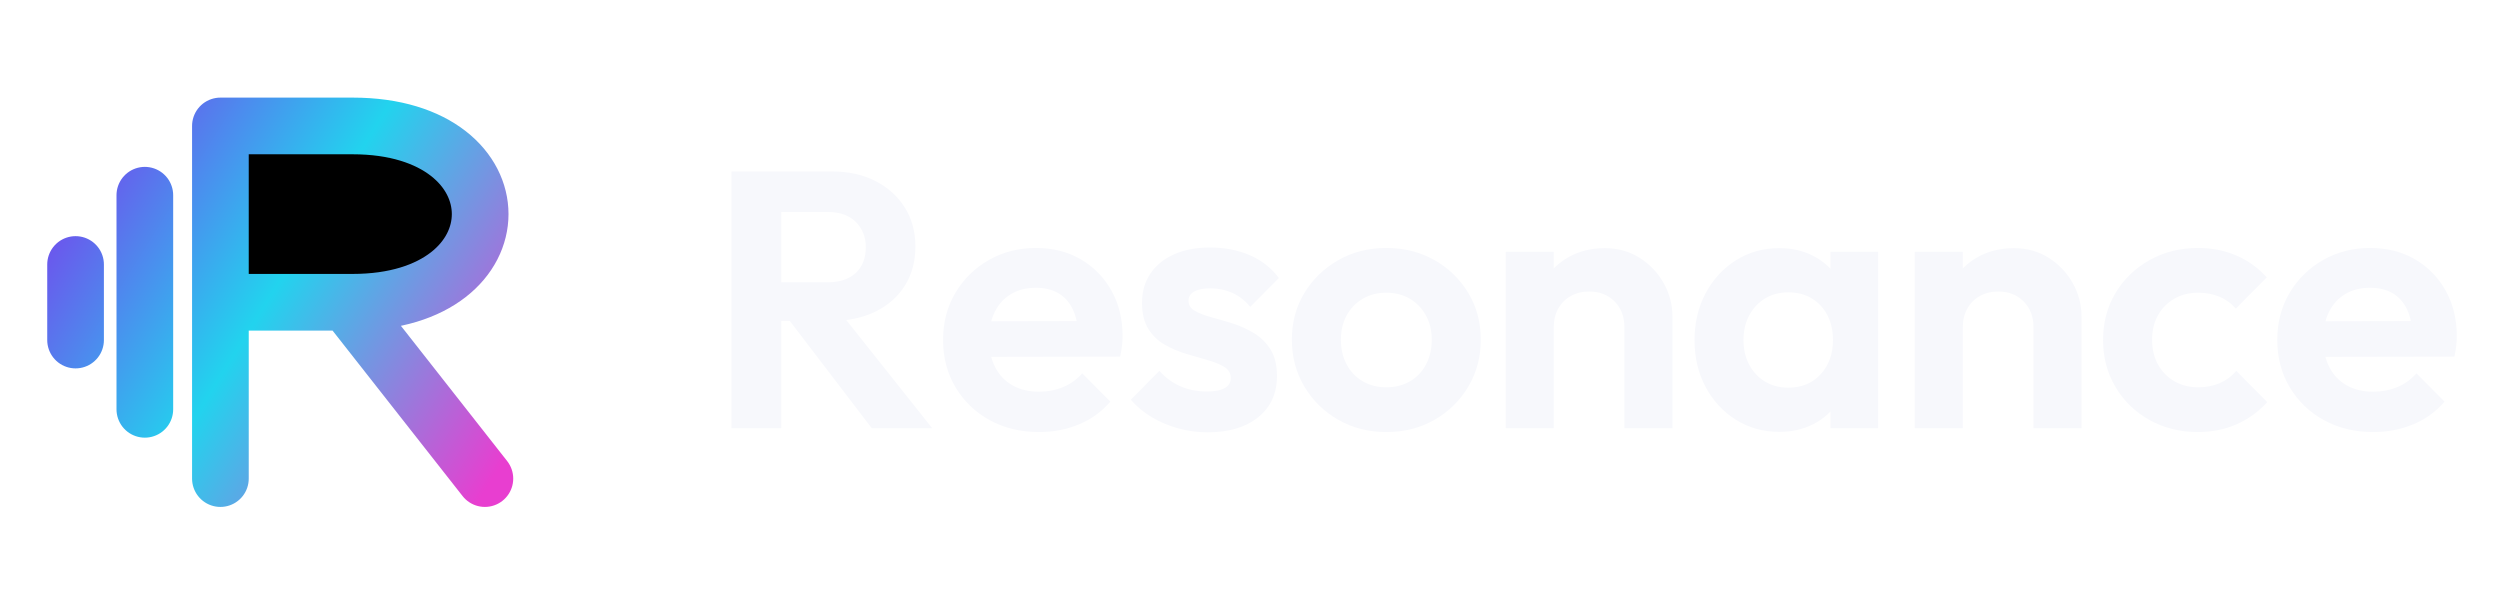
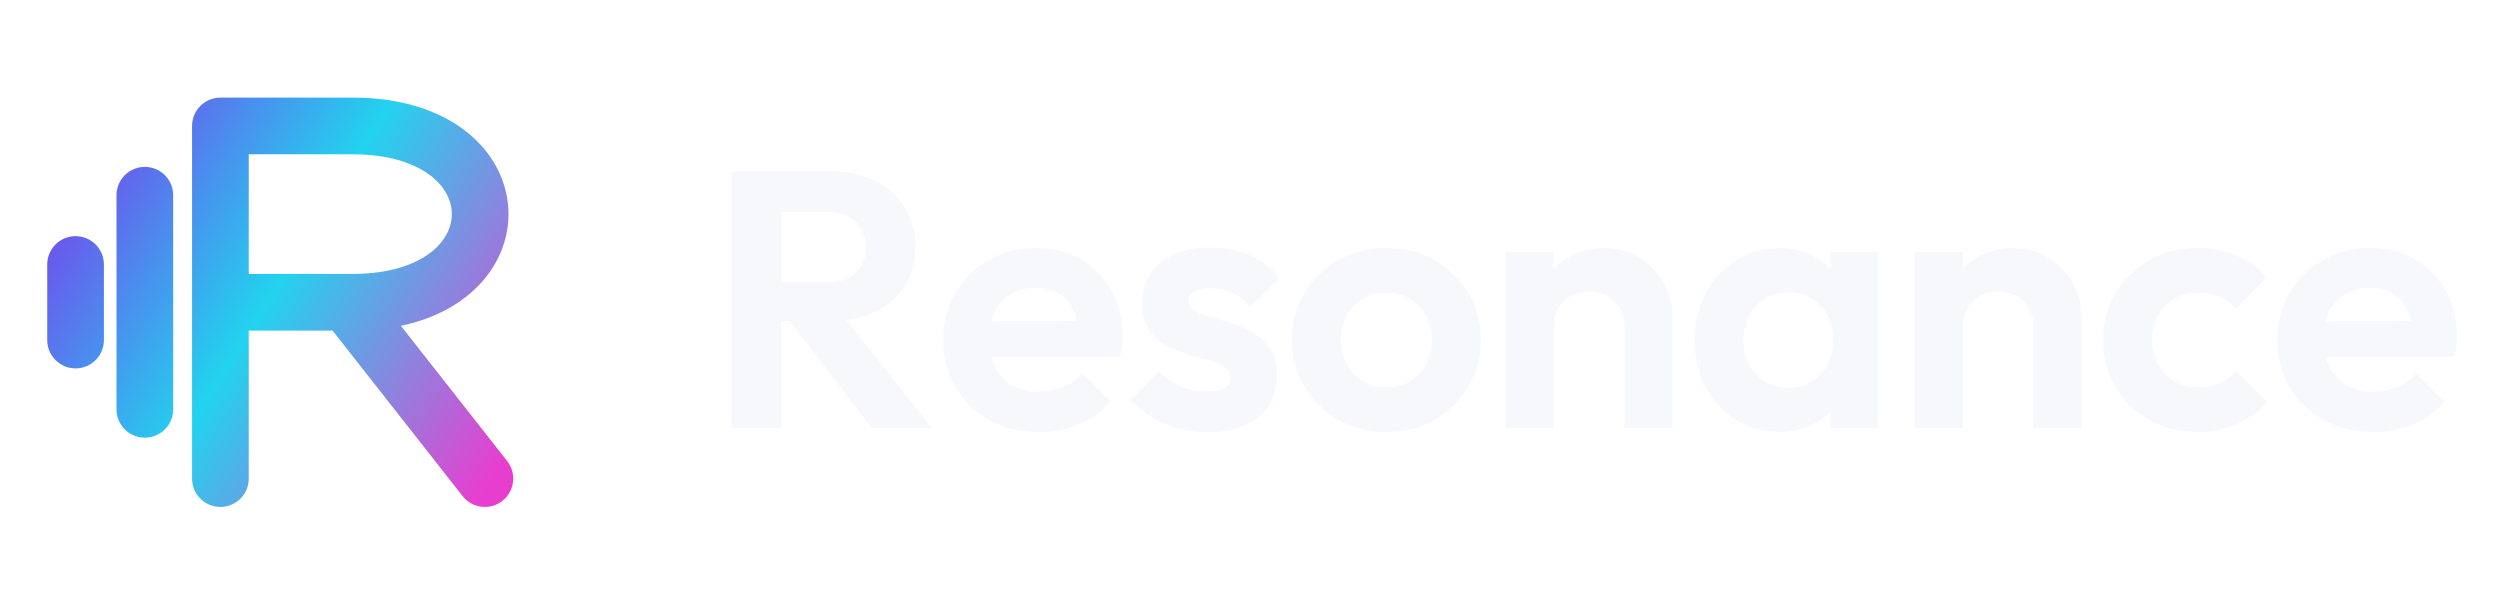
- <svg xmlns="http://www.w3.org/2000/svg" viewBox="0 0 397 96" role="img" aria-label="Resonance">
+ <svg xmlns="http://www.w3.org/2000/svg" viewBox="0 0 397 96" fill="none" role="img" aria-label="Resonance">
  <g transform="translate(0.0 0.0) scale(1)">
    <defs>
      <linearGradient id="resonance" x1="8" y1="24" x2="82" y2="70" gradientUnits="userSpaceOnUse">
        <stop stop-color="#7C3AED" />
        <stop offset=".48" stop-color="#22D3EE" />
        <stop offset="1" stop-color="#E83ED0" />
      </linearGradient>
    </defs>
    <g stroke="url(#resonance)" stroke-width="9" stroke-linecap="round" stroke-linejoin="round">
      <path d="M12 42V54 M23 31V65" />
      <path d="M35 76V20H56C83 20 83 48 56 48H35 M55 48L77 76" />
    </g>
  </g>
  <g fill="#F7F8FC" transform="translate(112 68) scale(0.058 -0.058)">
    <path transform="translate(0 0)" d="M171.5 293.75V399.5H334.5Q384.5 399.5 412.0 425.125Q439.5 450.75 439.5 495.75Q439.5 537 412.375 564.5Q385.25 592 335.25 592H171.5V703H347Q415 703 466.5 676.375Q518 649.75 546.625 603.625Q575.25 557.5 575.25 498Q575.25 436.25 546.5 390.5Q517.75 344.75 465.75 319.25Q413.75 293.75 344.5 293.75ZM71.75 0V703H208V0ZM455.75 0 223.5 304 348.75 343 621.25 0Z" />
    <path transform="translate(625.0 0)" d="M288.75 -10.5Q213.25 -10.5 153.875 22.0Q94.5 54.5 60.25 111.875Q26 169.25 26 241.5Q26 313.5 59.625 370.375Q93.25 427.25 151.125 460.375Q209 493.5 280.25 493.5Q349.75 493.5 403.125 462.375Q456.5 431.25 487.0 376.75Q517.5 322.25 517.5 252.5Q517.5 239.75 516.0 226.25Q514.5 212.75 511 196L104.5 195.25V292.75L450 293.5L396.5 253.25Q395 296.25 381.375 325.125Q367.75 354 342.375 369.25Q317 384.5 279.75 384.5Q240.75 384.5 212.0 367.25Q183.25 350 167.625 318.625Q152 287.25 152 243.5Q152 199.5 168.625 167.125Q185.25 134.75 216.0 117.375Q246.75 100 288 100Q324.5 100 354.75 112.625Q385 125.25 407 150.25L484 72.75Q448.5 31.5 398.0 10.5Q347.5 -10.5 288.75 -10.5Z" />
    <path transform="translate(1151.0 0)" d="M224.25 -11.25Q182.75 -11.25 143.5 -0.375Q104.25 10.5 71.125 30.375Q38 50.25 14 78L92.25 157Q117 129.25 149.75 114.875Q182.5 100.5 222.5 100.5Q254.5 100.5 271.125 109.875Q287.75 119.25 287.75 137Q287.75 157 270.125 167.75Q252.5 178.5 224.75 186.375Q197 194.25 166.25 203.375Q135.5 212.5 107.625 228.25Q79.75 244 62.25 271.625Q44.75 299.25 44.75 343Q44.75 389.25 67.5 423.125Q90.25 457 132.0 475.875Q173.75 494.75 231 494.75Q290.75 494.75 339.375 473.875Q388 453 419.5 411.25L341 332.25Q319 358.75 291.25 370.875Q263.5 383 232.25 383Q202.75 383 187.375 374.125Q172 365.25 172 349Q172 331.25 189.5 321.25Q207 311.25 234.75 303.75Q262.5 296.25 293.125 286.625Q323.75 277 351.5 260.125Q379.25 243.25 396.75 215.25Q414.25 187.25 414.25 142.5Q414.25 71.75 363.0 30.25Q311.75 -11.25 224.25 -11.25Z" />
    <path transform="translate(1580.0 0)" d="M284.5 -10.5Q211.75 -10.5 153.125 23.0Q94.5 56.5 60.25 114.0Q26 171.5 26 242.5Q26 313.5 60.125 370.0Q94.25 426.5 152.875 460.0Q211.5 493.5 284.25 493.5Q357.75 493.5 416.25 460.375Q474.75 427.25 509.0 370.375Q543.25 313.5 543.25 242.5Q543.25 171.5 509.125 114.0Q475 56.5 416.5 23.0Q358 -10.5 284.5 -10.5ZM284.25 112Q321.25 112 349.5 128.5Q377.75 145 393.375 174.625Q409 204.25 409 242.25Q409 280.25 392.875 309.125Q376.75 338 349.0 354.5Q321.25 371 284.25 371Q248.25 371 220.0 354.375Q191.75 337.75 176.0 308.875Q160.25 280 160.25 242Q160.25 204.25 176.0 174.625Q191.75 145 220.0 128.5Q248.25 112 284.25 112Z" />
    <path transform="translate(2134.0 0)" d="M382.5 0V276.75Q382.5 320 355.5 347.125Q328.5 374.25 286.434 374.25Q257.809 374.25 235.779 362.0Q213.75 349.75 201.375 327.625Q189 305.5 189 276.75L137.75 303.25Q137.75 359.5 162.375 402.125Q187 444.75 230.422 468.875Q273.844 493 328.797 493Q382.25 493 424.125 466.5Q466 440 490.0 397.25Q514 354.5 514 306V0ZM57.5 0V483H189V0Z" />
    <path transform="translate(2681.0 0)" d="M259.5 -10Q193.5 -10 140.875 23.0Q88.25 56 57.875 112.75Q27.5 169.5 27.5 240.75Q27.5 312.75 57.875 369.625Q88.25 426.5 140.875 459.75Q193.5 493 259.5 493Q311.5 493 352.5 471.75Q393.5 450.5 418.375 413.25Q443.25 376 445 328.5V154.5Q443.25 107 418.75 69.75Q394.25 32.5 352.875 11.25Q311.5 -10 259.5 -10ZM284 111Q339 111 372.75 147.625Q406.5 184.25 406.5 241.5Q406.5 280 391.25 309.375Q376 338.75 348.5 355.375Q321 372 284.25 372Q248.25 372 220.75 355.375Q193.25 338.75 177.375 309.25Q161.5 279.75 161.5 241.5Q161.5 203.25 177.25 173.75Q193 144.25 220.625 127.625Q248.25 111 284 111ZM399.75 0V129.75L420.75 247.5L399.75 364.25V483H530V0Z" />
    <path transform="translate(3254.0 0)" d="M382.5 0V276.75Q382.5 320 355.5 347.125Q328.5 374.25 286.434 374.25Q257.809 374.25 235.779 362.0Q213.75 349.75 201.375 327.625Q189 305.5 189 276.75L137.75 303.25Q137.75 359.5 162.375 402.125Q187 444.75 230.422 468.875Q273.844 493 328.797 493Q382.25 493 424.125 466.5Q466 440 490.0 397.25Q514 354.5 514 306V0ZM57.5 0V483H189V0Z" />
    <path transform="translate(3801.0 0)" d="M285.5 -10.5Q212.25 -10.5 153.125 22.5Q94 55.5 60.0 112.875Q26 170.25 26 241.25Q26 313.25 60.125 370.25Q94.25 427.25 153.5 460.375Q212.75 493.5 286.25 493.5Q342.75 493.5 390.75 472.875Q438.75 452.25 474.25 413L389.5 327.5Q370.5 349.25 344.375 360.125Q318.25 371 286.25 371Q249.5 371 221.0 354.5Q192.5 338 176.375 309.25Q160.25 280.5 160.25 241.75Q160.25 203.75 176.375 174.5Q192.5 145.25 221.125 128.625Q249.75 112 286.25 112Q319 112 345.375 123.375Q371.75 134.75 390.75 157L475.5 71.5Q439.25 31.5 391.125 10.5Q343 -10.5 285.5 -10.5Z" />
    <path transform="translate(4278.0 0)" d="M288.75 -10.5Q213.25 -10.5 153.875 22.0Q94.5 54.5 60.25 111.875Q26 169.25 26 241.5Q26 313.5 59.625 370.375Q93.25 427.25 151.125 460.375Q209 493.5 280.25 493.5Q349.75 493.5 403.125 462.375Q456.5 431.25 487.0 376.75Q517.5 322.25 517.5 252.5Q517.5 239.75 516.0 226.25Q514.5 212.75 511 196L104.5 195.25V292.75L450 293.5L396.5 253.25Q395 296.25 381.375 325.125Q367.75 354 342.375 369.25Q317 384.5 279.75 384.5Q240.75 384.5 212.0 367.25Q183.25 350 167.625 318.625Q152 287.25 152 243.5Q152 199.5 168.625 167.125Q185.25 134.75 216.0 117.375Q246.75 100 288 100Q324.5 100 354.75 112.625Q385 125.25 407 150.25L484 72.75Q448.5 31.5 398.0 10.5Q347.5 -10.5 288.75 -10.5Z" />
  </g>
</svg>
